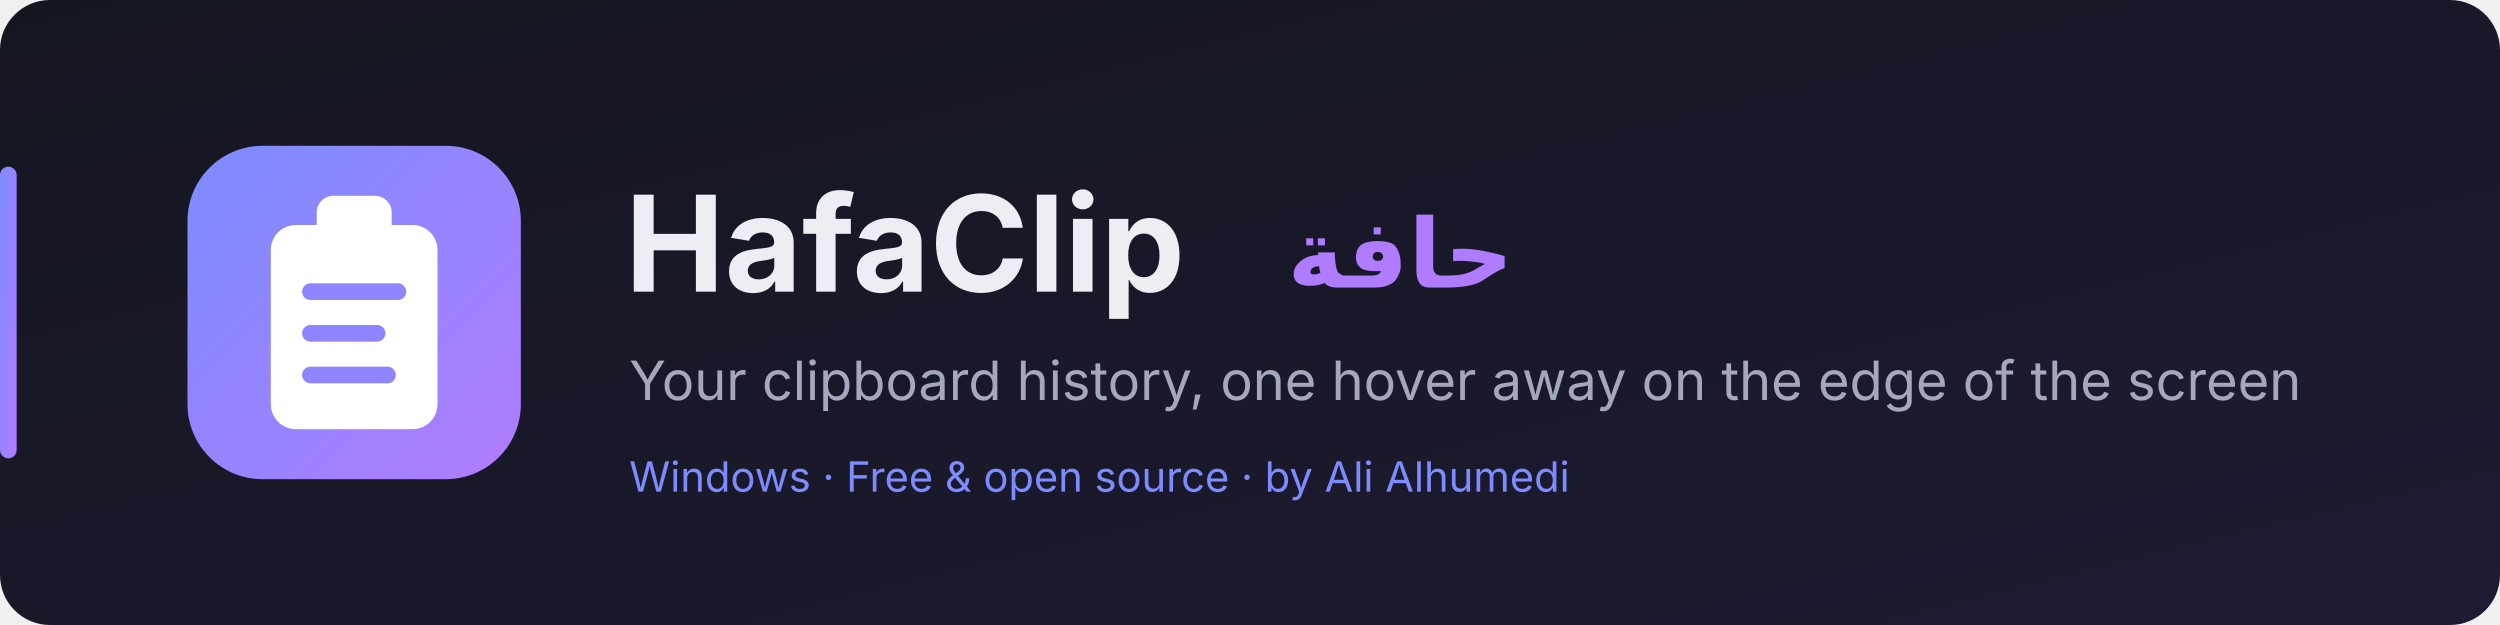
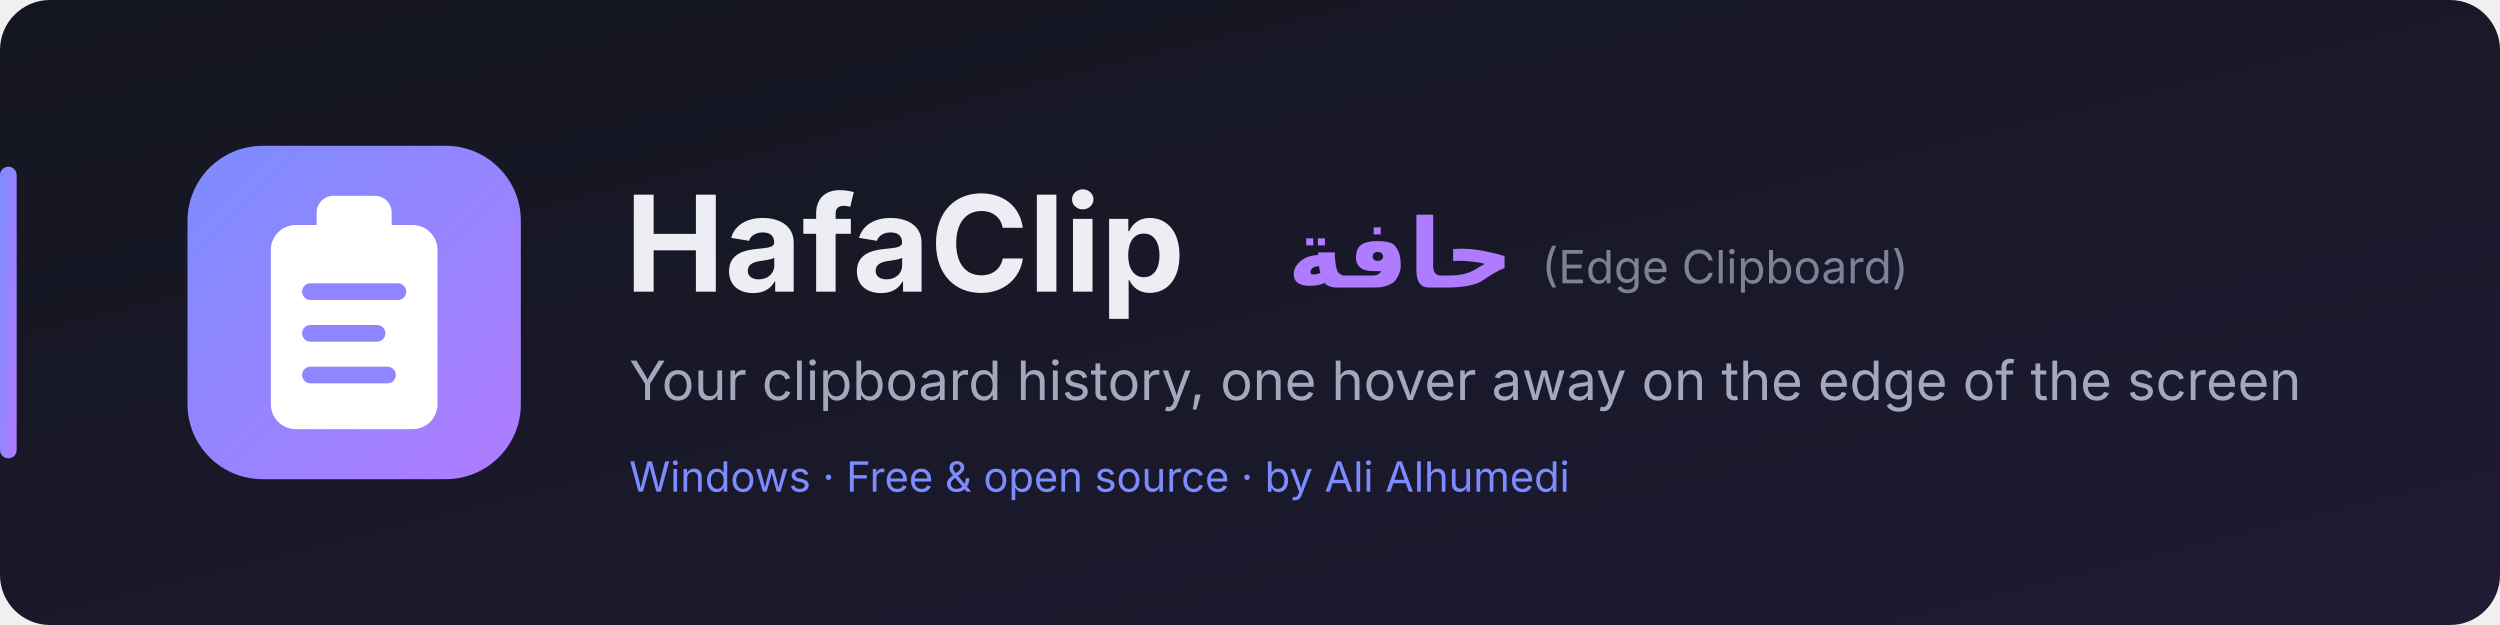
- <svg xmlns="http://www.w3.org/2000/svg" width="1200" height="300" viewBox="0 0 1200 300" role="img" aria-label="HafaClip (حافة) — a clipboard manager that lives on the edge of your screen">
+ <svg xmlns="http://www.w3.org/2000/svg" width="1200" height="300" viewBox="0 0 1200 300" role="img" aria-label="HafaClip (حافة), formerly Edge Clipboard — a clipboard manager that lives on the edge of your screen">
  <defs>
    <linearGradient id="bg" x1="0" y1="0" x2="1" y2="1">
      <stop offset="0" stop-color="#14161f" />
      <stop offset="1" stop-color="#1e1b33" />
    </linearGradient>
    <linearGradient id="accent" x1="0" y1="0" x2="1" y2="1">
      <stop offset="0" stop-color="#7c8cff" />
      <stop offset="1" stop-color="#b07cff" />
    </linearGradient>
  </defs>
  <rect width="1200" height="300" rx="24" fill="url(#bg)" />
  <rect x="0" y="80" width="8" height="140" rx="4" fill="url(#accent)" />
  <g transform="translate(90 70)">
    <rect width="160" height="160" rx="36" fill="url(#accent)" />
    <rect x="40" y="38" width="80" height="98" rx="12" fill="#fff" />
    <rect x="62" y="24" width="36" height="26" rx="8" fill="#fff" />
    <rect x="55" y="66" width="50" height="8" rx="4" fill="#8f86ff" />
    <rect x="55" y="86" width="40" height="8" rx="4" fill="#8f86ff" />
    <rect x="55" y="106" width="45" height="8" rx="4" fill="#8f86ff" />
  </g>
  <text x="300" y="140" font-family="Segoe UI, Inter, Arial, sans-serif" font-size="64" font-weight="700" fill="#eceef4">HafaClip</text>
  <text x="618" y="138" font-family="Segoe UI, Tahoma, Arial, sans-serif" font-size="46" font-weight="700" fill="#b07cff">حافة</text>
+   <text x="740" y="136" font-family="Segoe UI, Inter, Arial, sans-serif" font-size="22" fill="#7d8295">(Edge Clipboard)</text>
  <text x="302" y="192" font-family="Segoe UI, Inter, Arial, sans-serif" font-size="26" fill="#a3a8bd">Your clipboard history, one hover away on the edge of the screen</text>
  <text x="302" y="236" font-family="Segoe UI, Inter, Arial, sans-serif" font-size="20" fill="#7c8cff">Windows · Free &amp; open source · by Ali Alhumedi</text>
</svg>
